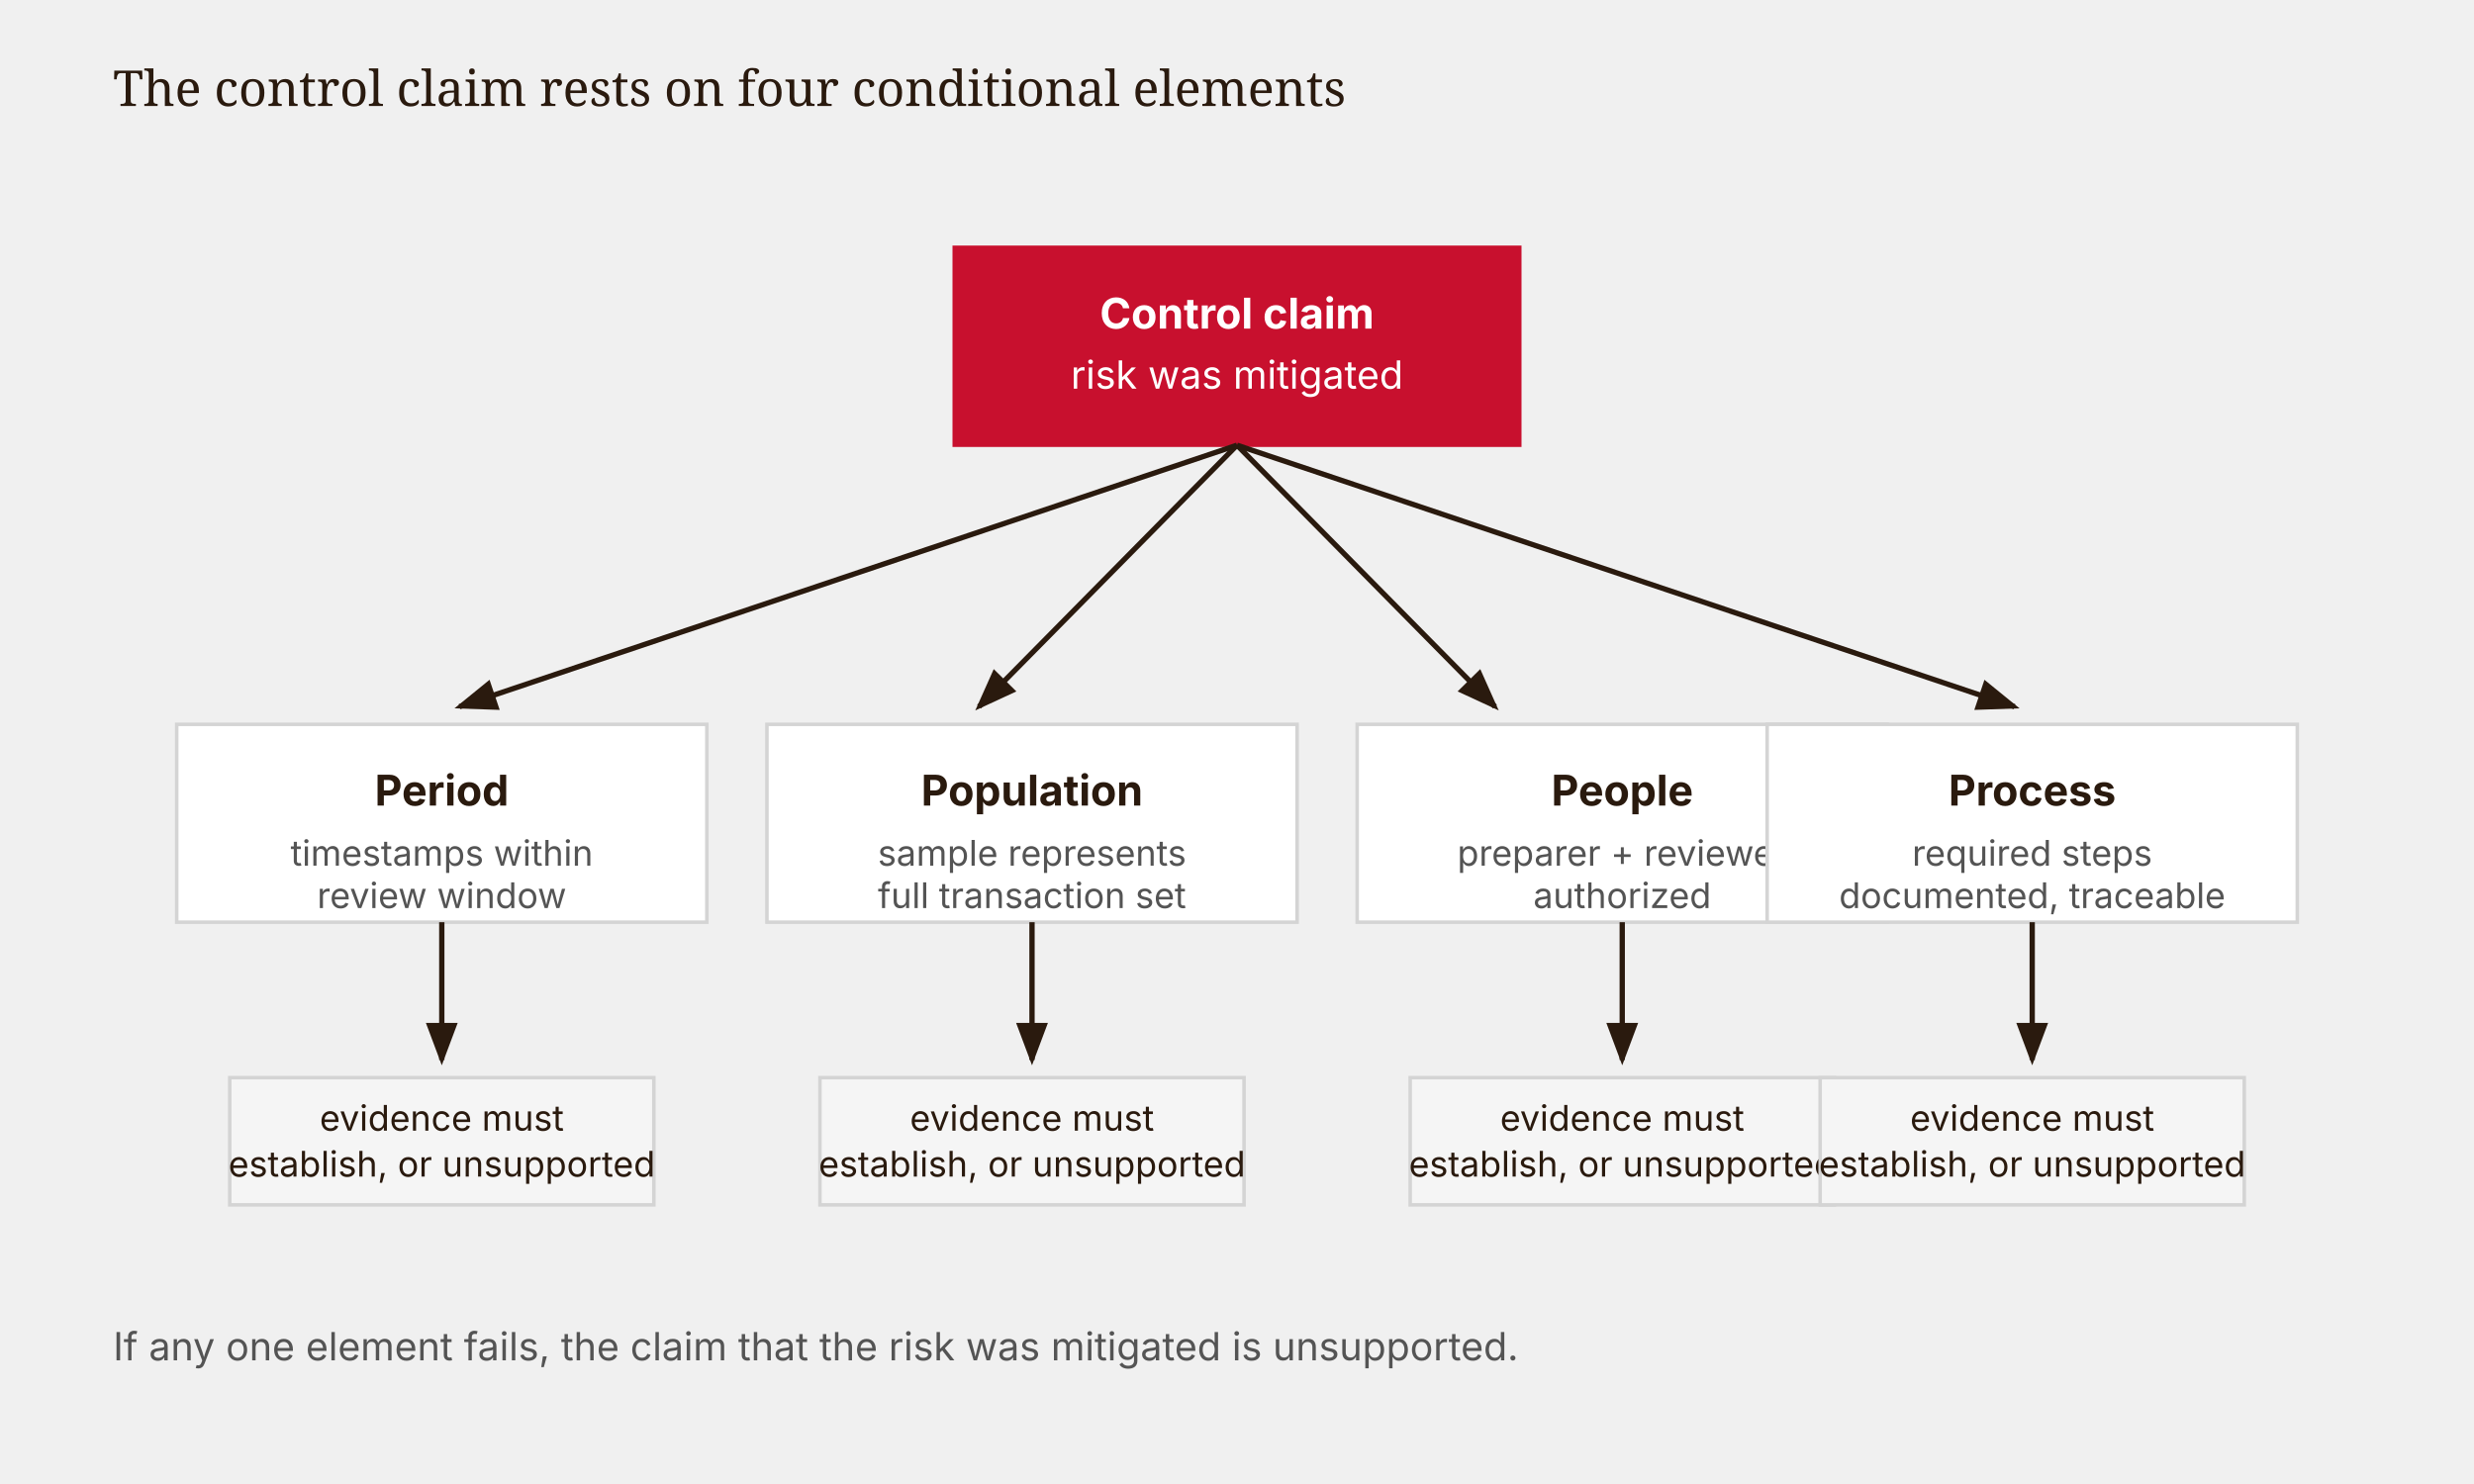
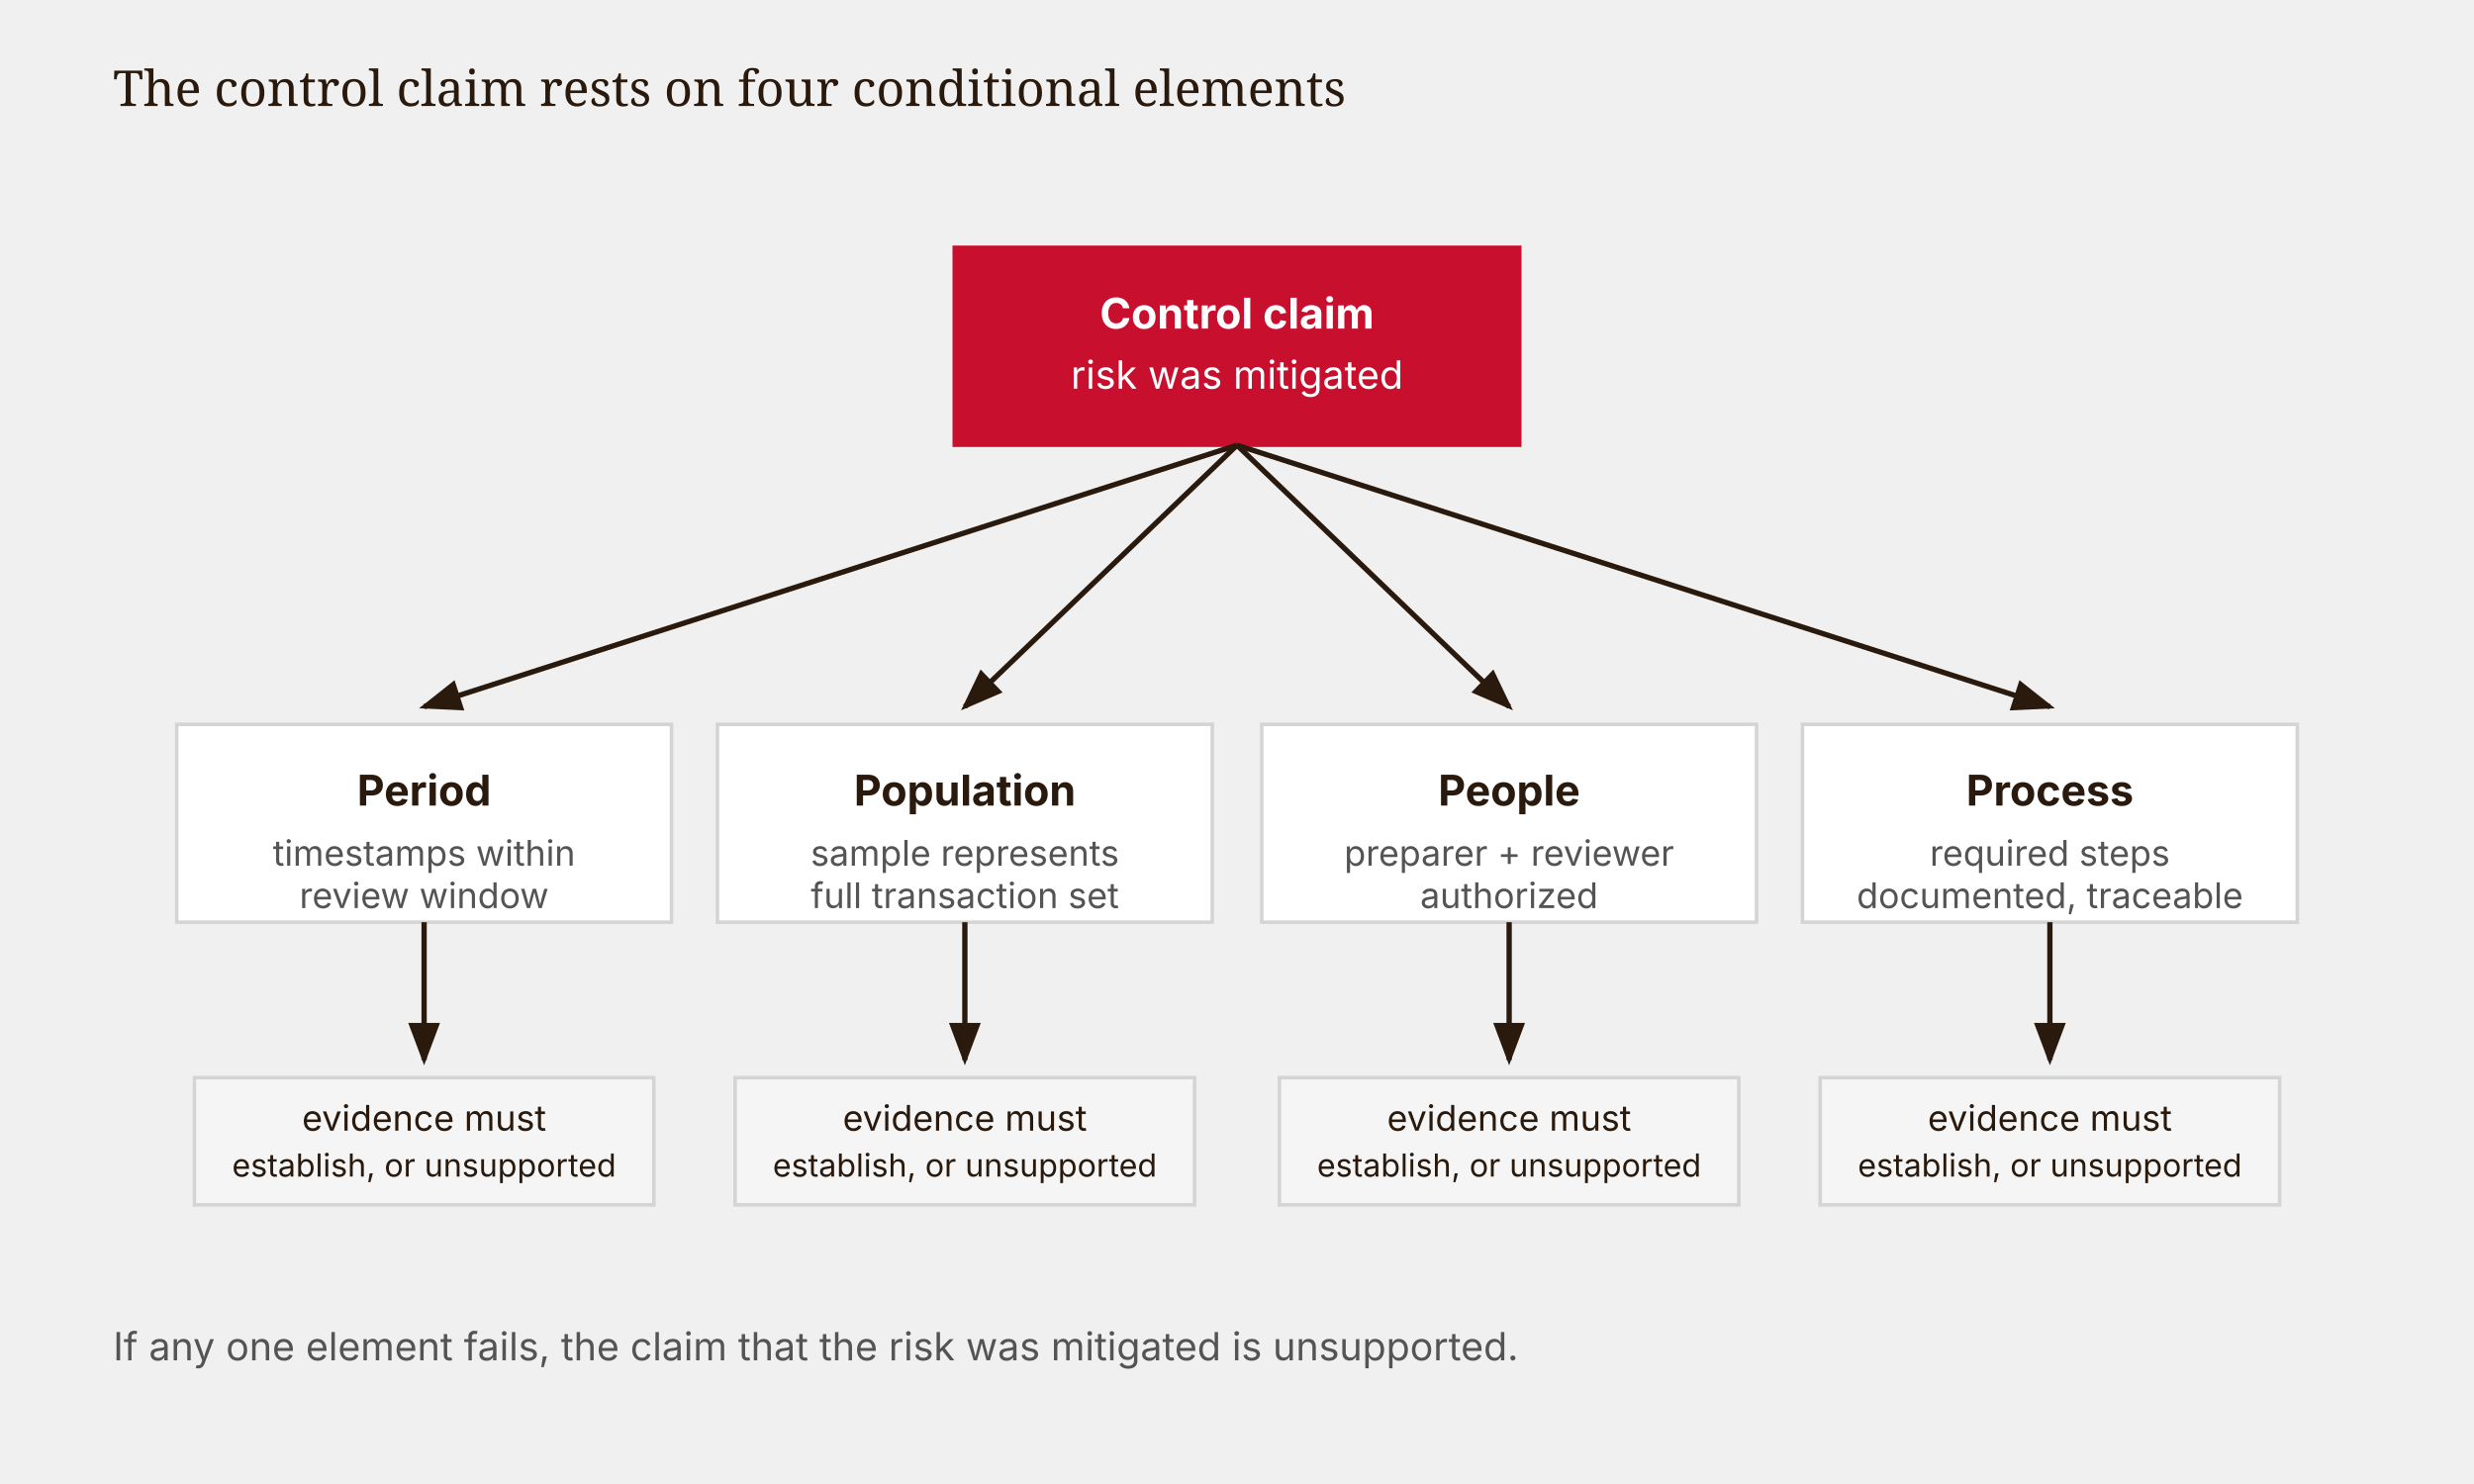
<svg xmlns="http://www.w3.org/2000/svg" viewBox="0 0 700 420" role="img" aria-labelledby="fig-title-01">
  <defs>
    <marker id="arrow" markerWidth="8" markerHeight="6" refX="7" refY="3" orient="auto">
      <polygon points="0 0, 8 3, 0 6" fill="#2a1a0e" />
    </marker>
  </defs>
  <text x="32" y="30" font-family="'EB Garamond','Garamond',Georgia,serif" font-size="14" fill="#2a1a0e">The control claim rests on four conditional elements</text>
  <rect x="270" y="70" width="160" height="56" fill="#C8102E" stroke="#C8102E" stroke-width="1" />
  <text x="350" y="93" text-anchor="middle" font-family="'Inter',-apple-system,'Helvetica Neue',sans-serif" font-size="12" fill="#FFFFFF" font-weight="bold">Control claim</text>
  <text x="350" y="110" text-anchor="middle" font-family="'Inter',-apple-system,'Helvetica Neue',sans-serif" font-size="11" fill="#FFFFFF">risk was mitigated</text>
-   <line x1="350" y1="126" x2="130" y2="200" stroke="#2a1a0e" stroke-width="1.5" marker-end="url(#arrow)" />
-   <line x1="350" y1="126" x2="277" y2="200" stroke="#2a1a0e" stroke-width="1.5" marker-end="url(#arrow)" />
-   <line x1="350" y1="126" x2="423" y2="200" stroke="#2a1a0e" stroke-width="1.5" marker-end="url(#arrow)" />
-   <line x1="350" y1="126" x2="570" y2="200" stroke="#2a1a0e" stroke-width="1.5" marker-end="url(#arrow)" />
-   <rect x="50" y="205" width="150" height="56" fill="#FFFFFF" stroke="#D4D4D4" stroke-width="1" />
-   <text x="125" y="228" text-anchor="middle" font-family="'Inter',-apple-system,'Helvetica Neue',sans-serif" font-size="12" fill="#2a1a0e" font-weight="bold">Period</text>
-   <text x="125" y="245" text-anchor="middle" font-family="'Inter',-apple-system,'Helvetica Neue',sans-serif" font-size="10" fill="#545454">timestamps within</text>
-   <text x="125" y="257" text-anchor="middle" font-family="'Inter',-apple-system,'Helvetica Neue',sans-serif" font-size="10" fill="#545454">review window</text>
-   <rect x="217" y="205" width="150" height="56" fill="#FFFFFF" stroke="#D4D4D4" stroke-width="1" />
-   <text x="292" y="228" text-anchor="middle" font-family="'Inter',-apple-system,'Helvetica Neue',sans-serif" font-size="12" fill="#2a1a0e" font-weight="bold">Population</text>
-   <text x="292" y="245" text-anchor="middle" font-family="'Inter',-apple-system,'Helvetica Neue',sans-serif" font-size="10" fill="#545454">sample represents</text>
-   <text x="292" y="257" text-anchor="middle" font-family="'Inter',-apple-system,'Helvetica Neue',sans-serif" font-size="10" fill="#545454">full transaction set</text>
-   <rect x="384" y="205" width="150" height="56" fill="#FFFFFF" stroke="#D4D4D4" stroke-width="1" />
-   <text x="459" y="228" text-anchor="middle" font-family="'Inter',-apple-system,'Helvetica Neue',sans-serif" font-size="12" fill="#2a1a0e" font-weight="bold">People</text>
-   <text x="459" y="245" text-anchor="middle" font-family="'Inter',-apple-system,'Helvetica Neue',sans-serif" font-size="10" fill="#545454">preparer + reviewer</text>
-   <text x="459" y="257" text-anchor="middle" font-family="'Inter',-apple-system,'Helvetica Neue',sans-serif" font-size="10" fill="#545454">authorized</text>
-   <rect x="500" y="205" width="150" height="56" fill="#FFFFFF" stroke="#D4D4D4" stroke-width="1" transform="translate(0,0)" />
-   <text x="575" y="228" text-anchor="middle" font-family="'Inter',-apple-system,'Helvetica Neue',sans-serif" font-size="12" fill="#2a1a0e" font-weight="bold">Process</text>
-   <text x="575" y="245" text-anchor="middle" font-family="'Inter',-apple-system,'Helvetica Neue',sans-serif" font-size="10" fill="#545454">required steps</text>
-   <text x="575" y="257" text-anchor="middle" font-family="'Inter',-apple-system,'Helvetica Neue',sans-serif" font-size="10" fill="#545454">documented, traceable</text>
-   <line x1="125" y1="261" x2="125" y2="300" stroke="#2a1a0e" stroke-width="1.5" marker-end="url(#arrow)" />
-   <line x1="292" y1="261" x2="292" y2="300" stroke="#2a1a0e" stroke-width="1.5" marker-end="url(#arrow)" />
-   <line x1="459" y1="261" x2="459" y2="300" stroke="#2a1a0e" stroke-width="1.5" marker-end="url(#arrow)" />
-   <line x1="575" y1="261" x2="575" y2="300" stroke="#2a1a0e" stroke-width="1.5" marker-end="url(#arrow)" />
-   <rect x="65" y="305" width="120" height="36" fill="#F5F5F5" stroke="#D4D4D4" stroke-width="1" />
-   <text x="125" y="320" text-anchor="middle" font-family="'Inter',-apple-system,'Helvetica Neue',sans-serif" font-size="10" fill="#2a1a0e">evidence must</text>
-   <text x="125" y="333" text-anchor="middle" font-family="'Inter',-apple-system,'Helvetica Neue',sans-serif" font-size="10" fill="#2a1a0e">establish, or unsupported</text>
-   <rect x="232" y="305" width="120" height="36" fill="#F5F5F5" stroke="#D4D4D4" stroke-width="1" />
-   <text x="292" y="320" text-anchor="middle" font-family="'Inter',-apple-system,'Helvetica Neue',sans-serif" font-size="10" fill="#2a1a0e">evidence must</text>
-   <text x="292" y="333" text-anchor="middle" font-family="'Inter',-apple-system,'Helvetica Neue',sans-serif" font-size="10" fill="#2a1a0e">establish, or unsupported</text>
-   <rect x="399" y="305" width="120" height="36" fill="#F5F5F5" stroke="#D4D4D4" stroke-width="1" />
-   <text x="459" y="320" text-anchor="middle" font-family="'Inter',-apple-system,'Helvetica Neue',sans-serif" font-size="10" fill="#2a1a0e">evidence must</text>
-   <text x="459" y="333" text-anchor="middle" font-family="'Inter',-apple-system,'Helvetica Neue',sans-serif" font-size="10" fill="#2a1a0e">establish, or unsupported</text>
-   <rect x="515" y="305" width="120" height="36" fill="#F5F5F5" stroke="#D4D4D4" stroke-width="1" />
-   <text x="575" y="320" text-anchor="middle" font-family="'Inter',-apple-system,'Helvetica Neue',sans-serif" font-size="10" fill="#2a1a0e">evidence must</text>
-   <text x="575" y="333" text-anchor="middle" font-family="'Inter',-apple-system,'Helvetica Neue',sans-serif" font-size="10" fill="#2a1a0e">establish, or unsupported</text>
+   <line x1="350" y1="126" x2="120" y2="200" stroke="#2a1a0e" stroke-width="1.5" marker-end="url(#arrow)" />
+   <line x1="350" y1="126" x2="273" y2="200" stroke="#2a1a0e" stroke-width="1.5" marker-end="url(#arrow)" />
+   <line x1="350" y1="126" x2="427" y2="200" stroke="#2a1a0e" stroke-width="1.5" marker-end="url(#arrow)" />
+   <line x1="350" y1="126" x2="580" y2="200" stroke="#2a1a0e" stroke-width="1.5" marker-end="url(#arrow)" />
+   <rect x="50" y="205" width="140" height="56" fill="#FFFFFF" stroke="#D4D4D4" stroke-width="1" />
+   <text x="120" y="228" text-anchor="middle" font-family="'Inter',-apple-system,'Helvetica Neue',sans-serif" font-size="12" fill="#2a1a0e" font-weight="bold">Period</text>
+   <text x="120" y="245" text-anchor="middle" font-family="'Inter',-apple-system,'Helvetica Neue',sans-serif" font-size="10" fill="#545454">timestamps within</text>
+   <text x="120" y="257" text-anchor="middle" font-family="'Inter',-apple-system,'Helvetica Neue',sans-serif" font-size="10" fill="#545454">review window</text>
+   <rect x="203" y="205" width="140" height="56" fill="#FFFFFF" stroke="#D4D4D4" stroke-width="1" />
+   <text x="273" y="228" text-anchor="middle" font-family="'Inter',-apple-system,'Helvetica Neue',sans-serif" font-size="12" fill="#2a1a0e" font-weight="bold">Population</text>
+   <text x="273" y="245" text-anchor="middle" font-family="'Inter',-apple-system,'Helvetica Neue',sans-serif" font-size="10" fill="#545454">sample represents</text>
+   <text x="273" y="257" text-anchor="middle" font-family="'Inter',-apple-system,'Helvetica Neue',sans-serif" font-size="10" fill="#545454">full transaction set</text>
+   <rect x="357" y="205" width="140" height="56" fill="#FFFFFF" stroke="#D4D4D4" stroke-width="1" />
+   <text x="427" y="228" text-anchor="middle" font-family="'Inter',-apple-system,'Helvetica Neue',sans-serif" font-size="12" fill="#2a1a0e" font-weight="bold">People</text>
+   <text x="427" y="245" text-anchor="middle" font-family="'Inter',-apple-system,'Helvetica Neue',sans-serif" font-size="10" fill="#545454">preparer + reviewer</text>
+   <text x="427" y="257" text-anchor="middle" font-family="'Inter',-apple-system,'Helvetica Neue',sans-serif" font-size="10" fill="#545454">authorized</text>
+   <rect x="510" y="205" width="140" height="56" fill="#FFFFFF" stroke="#D4D4D4" stroke-width="1" />
+   <text x="580" y="228" text-anchor="middle" font-family="'Inter',-apple-system,'Helvetica Neue',sans-serif" font-size="12" fill="#2a1a0e" font-weight="bold">Process</text>
+   <text x="580" y="245" text-anchor="middle" font-family="'Inter',-apple-system,'Helvetica Neue',sans-serif" font-size="10" fill="#545454">required steps</text>
+   <text x="580" y="257" text-anchor="middle" font-family="'Inter',-apple-system,'Helvetica Neue',sans-serif" font-size="10" fill="#545454">documented, traceable</text>
+   <line x1="120" y1="261" x2="120" y2="300" stroke="#2a1a0e" stroke-width="1.5" marker-end="url(#arrow)" />
+   <line x1="273" y1="261" x2="273" y2="300" stroke="#2a1a0e" stroke-width="1.5" marker-end="url(#arrow)" />
+   <line x1="427" y1="261" x2="427" y2="300" stroke="#2a1a0e" stroke-width="1.5" marker-end="url(#arrow)" />
+   <line x1="580" y1="261" x2="580" y2="300" stroke="#2a1a0e" stroke-width="1.5" marker-end="url(#arrow)" />
+   <rect x="55" y="305" width="130" height="36" fill="#F5F5F5" stroke="#D4D4D4" stroke-width="1" />
+   <text x="120" y="320" text-anchor="middle" font-family="'Inter',-apple-system,'Helvetica Neue',sans-serif" font-size="10" fill="#2a1a0e">evidence must</text>
+   <text x="120" y="333" text-anchor="middle" font-family="'Inter',-apple-system,'Helvetica Neue',sans-serif" font-size="9" fill="#2a1a0e">establish, or unsupported</text>
+   <rect x="208" y="305" width="130" height="36" fill="#F5F5F5" stroke="#D4D4D4" stroke-width="1" />
+   <text x="273" y="320" text-anchor="middle" font-family="'Inter',-apple-system,'Helvetica Neue',sans-serif" font-size="10" fill="#2a1a0e">evidence must</text>
+   <text x="273" y="333" text-anchor="middle" font-family="'Inter',-apple-system,'Helvetica Neue',sans-serif" font-size="9" fill="#2a1a0e">establish, or unsupported</text>
+   <rect x="362" y="305" width="130" height="36" fill="#F5F5F5" stroke="#D4D4D4" stroke-width="1" />
+   <text x="427" y="320" text-anchor="middle" font-family="'Inter',-apple-system,'Helvetica Neue',sans-serif" font-size="10" fill="#2a1a0e">evidence must</text>
+   <text x="427" y="333" text-anchor="middle" font-family="'Inter',-apple-system,'Helvetica Neue',sans-serif" font-size="9" fill="#2a1a0e">establish, or unsupported</text>
+   <rect x="515" y="305" width="130" height="36" fill="#F5F5F5" stroke="#D4D4D4" stroke-width="1" />
+   <text x="580" y="320" text-anchor="middle" font-family="'Inter',-apple-system,'Helvetica Neue',sans-serif" font-size="10" fill="#2a1a0e">evidence must</text>
+   <text x="580" y="333" text-anchor="middle" font-family="'Inter',-apple-system,'Helvetica Neue',sans-serif" font-size="9" fill="#2a1a0e">establish, or unsupported</text>
  <text x="32" y="385" font-family="'Inter',-apple-system,'Helvetica Neue',sans-serif" font-size="11" fill="#545454">If any one element fails, the claim that the risk was mitigated is unsupported.</text>
</svg>
